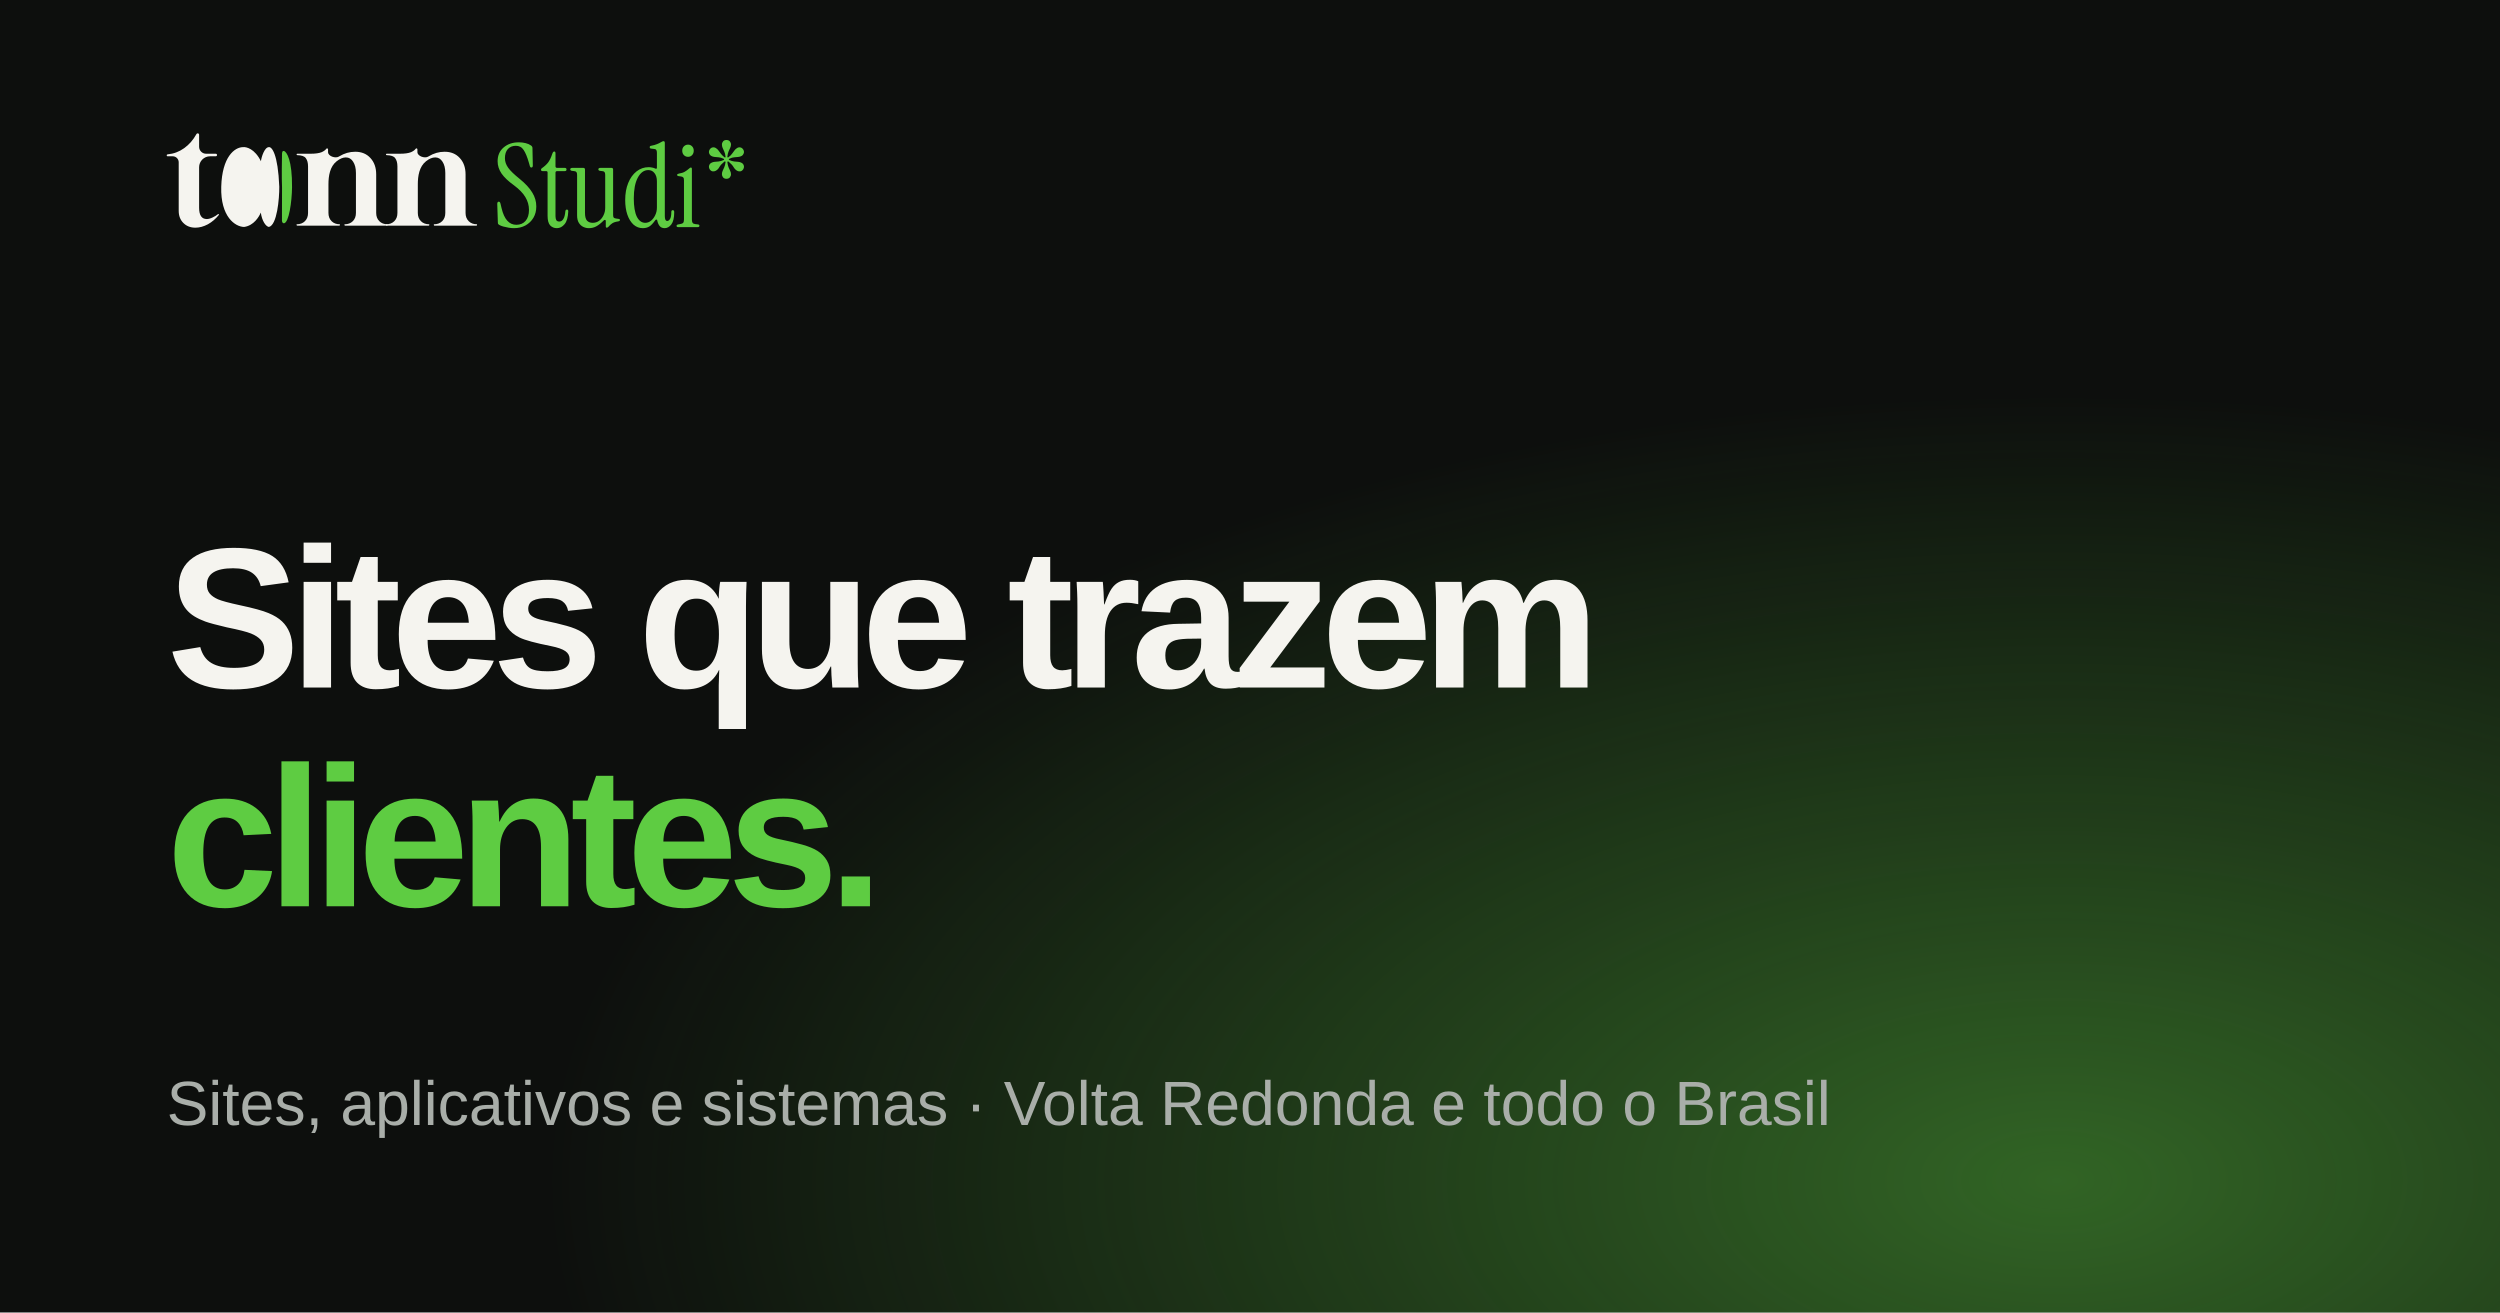
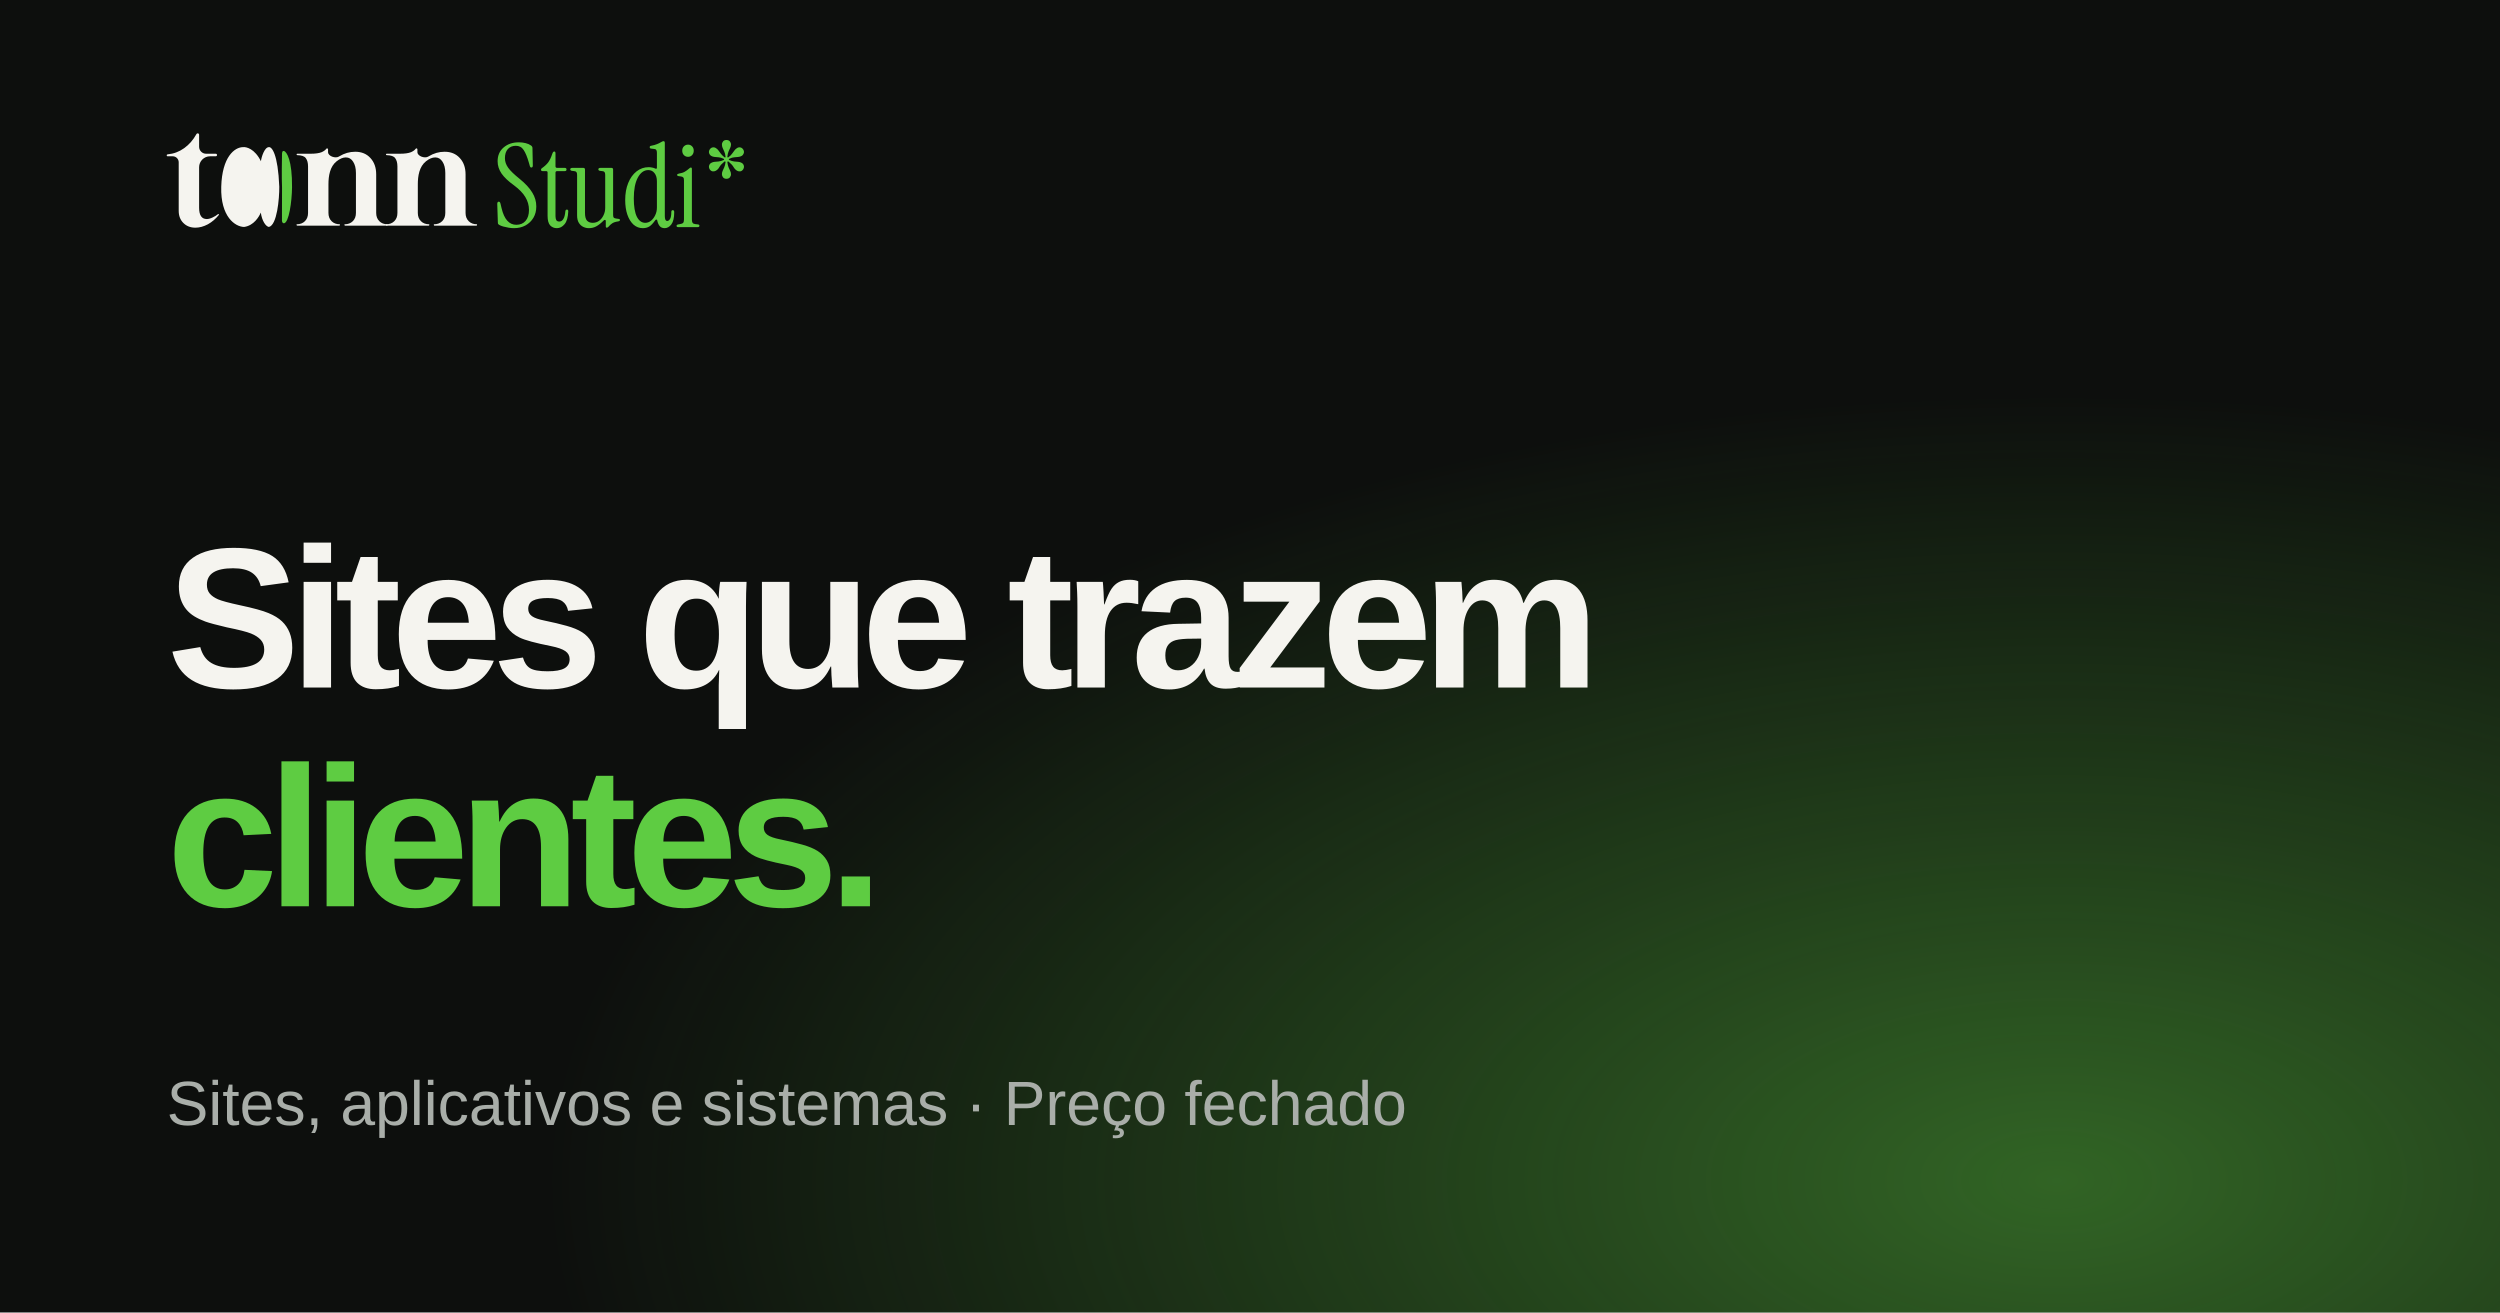
<svg xmlns="http://www.w3.org/2000/svg" width="1200" height="630" viewBox="0 0 1200 630">
  <defs>
    <radialGradient id="g" cx="0.82" cy="0.9" r="0.6">
      <stop offset="0" stop-color="#5ecc42" stop-opacity=".45" />
      <stop offset="1" stop-color="#5ecc42" stop-opacity="0" />
    </radialGradient>
  </defs>
  <rect width="1200" height="630" fill="#0d0f0d" />
  <rect width="1200" height="630" fill="url(#g)" />
  <g transform="translate(80 64) scale(0.34)">
    <path d="M184.4 130.4C183.848 130.4 183.4 129.952 183.4 129.4V128.6C183.4 128.49 183.489 128.4 183.6 128.4C188.4 128.4 192.267 126.933 195.2 124C198.133 121.067 199.6 117.2 199.6 112.4V46.8C199.6 41.733 198.533 37.8 196.4 35C194.502 32.343 190.502 30.946 184.401 30.811C183.849 30.799 183.4 30.352 183.4 29.8C183.4 29.248 183.848 28.8 184.4 28.8H203.2C210 28.8 215.2 28.067 218.8 26.6C221.82 25.271 224.019 23.669 225.398 21.793C225.661 21.433 226.071 21.2 226.516 21.2C227.227 21.2 227.804 21.773 227.809 22.483L227.838 26.585C227.879 32.288 238.313 35.824 243.148 32.801C243.364 32.666 243.581 32.532 243.8 32.4C250.867 28.133 258.333 26 266.2 26C275.133 26 282.267 28.933 287.6 34.8C293.067 40.667 295.8 48.4 295.8 58V112.4C295.8 117.2 297.267 121.067 300.2 124C303.133 126.933 307 128.4 311.8 128.4C311.91 128.4 312 128.49 312 128.6V129.4C312 129.952 311.552 130.4 311 130.4H252C251.448 130.4 251 129.952 251 129.4V128.6C251 128.49 251.089 128.4 251.2 128.4C256 128.4 259.867 126.933 262.8 124C265.733 121.067 267.2 117.2 267.2 112.4V56C267.2 49.333 265.867 44 263.2 40C260.667 36 257.267 34 253 34C248.867 34 244.533 35.8 240 39.4C230.522 46.867 228.4 59.932 228.4 71.998V112.4C228.4 117.2 229.867 121.067 232.8 124C235.733 126.933 239.6 128.4 244.4 128.4C244.51 128.4 244.6 128.49 244.6 128.6V129.4C244.6 129.952 244.152 130.4 243.6 130.4H184.4Z" fill="#f5f4ef" />
    <path d="M310.572 130.4C310.019 130.4 309.572 129.952 309.572 129.4V128.6C309.572 128.49 309.661 128.4 309.772 128.4C314.572 128.4 318.438 126.933 321.372 124C324.305 121.067 325.772 117.2 325.772 112.4V46.8C325.772 41.733 324.705 37.8 322.572 35C320.674 32.343 316.674 30.946 310.573 30.811C310.021 30.799 309.572 30.352 309.572 29.8C309.572 29.248 310.019 28.8 310.572 28.8H329.372C336.172 28.8 341.372 28.067 344.972 26.6C347.992 25.271 350.191 23.669 351.569 21.793C351.833 21.433 352.243 21.2 352.688 21.2C353.399 21.2 353.976 21.773 353.981 22.483L354.01 26.585C354.051 32.288 364.485 35.824 369.32 32.801C369.535 32.666 369.753 32.532 369.972 32.4C377.038 28.133 384.505 26 392.372 26C401.305 26 408.438 28.933 413.772 34.8C419.238 40.667 421.972 48.4 421.972 58V112.4C421.972 117.2 423.438 121.067 426.372 124C429.305 126.933 433.172 128.4 437.972 128.4C438.082 128.4 438.172 128.49 438.172 128.6V129.4C438.172 129.952 437.724 130.4 437.172 130.4H378.172C377.619 130.4 377.172 129.952 377.172 129.4V128.6C377.172 128.49 377.261 128.4 377.372 128.4C382.172 128.4 386.038 126.933 388.972 124C391.905 121.067 393.372 117.2 393.372 112.4V56C393.372 49.333 392.038 44 389.372 40C386.838 36 383.438 34 379.172 34C375.038 34 370.705 35.8 366.172 39.4C356.694 46.867 354.572 59.932 354.572 71.998V112.4C354.572 117.2 356.038 121.067 358.972 124C361.905 126.933 365.772 128.4 370.572 128.4C370.682 128.4 370.772 128.49 370.772 128.6V129.4C370.772 129.952 370.324 130.4 369.772 130.4H310.572Z" fill="#f5f4ef" />
    <path d="M40.6 133.2C33.667 133.2 28 131 23.6 126.6C19.2 122.2 17 116.467 17 109.4V40.9C17 36.206 13.194 32.4 8.5 32.4H1.347C0.603 32.4 0 31.797 0 31.053C0 30.347 0.546 29.762 1.249 29.695C9.944 28.862 17.727 25.963 24.6 21C31.637 16.01 37.446 9.363 42.028 1.058C42.385 0.41 43.062 3.05176e-05 43.802 3.05176e-05C44.906 3.05176e-05 45.8 0.895 45.8 1.998V18.946C45.8 24.388 50.212 28.8 55.654 28.8H69.341C70.713 28.8 71.581 30.274 70.914 31.474C70.597 32.046 69.995 32.4 69.341 32.4H61.287C52.734 32.4 45.8 39.334 45.8 47.887V105C45.8 115.667 49.4 121 56.6 121C59 121 61.733 120.267 64.8 118.8C67.498 117.564 70.053 115.995 72.467 114.095C73 113.676 73.8 114.048 73.8 114.726C73.8 114.903 73.74 115.076 73.63 115.216C69.266 120.715 64.123 125.11 58.2 128.4C52.2 131.6 46.333 133.2 40.6 133.2Z" fill="#f5f4ef" />
    <path d="M490.176 133.876C487.989 133.876 485.529 133.657 482.796 133.22C480.172 132.783 477.657 132.236 475.252 131.58C472.956 130.924 471.152 130.213 469.84 129.448C469.075 129.011 468.473 128.573 468.036 128.136C467.708 127.589 467.544 126.715 467.544 125.512L466.724 99.764C466.724 97.577 467.435 96.484 468.856 96.484C470.059 96.484 470.879 97.468 471.316 99.436L472.792 105.668C476.509 121.303 483.452 129.12 493.62 129.12C499.087 129.12 503.405 127.316 506.576 123.708C509.856 119.991 511.496 114.797 511.496 108.128C511.496 101.677 509.801 95.664 506.412 90.088C503.132 84.512 497.829 78.991 490.504 73.524C482.413 67.729 476.509 62.153 472.792 56.796C469.075 51.329 467.216 45.535 467.216 39.412C467.216 31.321 470.004 24.871 475.58 20.06C481.265 15.14 488.481 12.68 497.228 12.68C500.508 12.68 503.679 13.063 506.74 13.828C509.801 14.593 512.316 15.687 514.284 17.108C514.94 17.545 515.432 18.037 515.76 18.584C516.197 19.131 516.416 19.841 516.416 20.716L516.908 45.48C516.908 47.339 516.197 48.268 514.776 48.268C513.792 48.268 513.081 47.503 512.644 45.972L511.496 41.872C509.091 33.453 506.576 27.331 503.952 23.504C501.437 19.568 497.775 17.6 492.964 17.6C488.263 17.6 484.491 19.131 481.648 22.192C478.915 25.253 477.548 29.572 477.548 35.148C477.548 39.849 479.079 44.332 482.14 48.596C485.201 52.86 490.559 58.053 498.212 64.176C506.412 70.845 512.371 77.296 516.088 83.528C519.915 89.651 521.828 96.211 521.828 103.208C521.828 109.331 520.461 114.688 517.728 119.28C514.995 123.872 511.223 127.48 506.412 130.104C501.711 132.619 496.299 133.876 490.176 133.876ZM550.893 133.876C547.066 133.876 543.896 132.564 541.381 129.94C538.976 127.207 537.773 122.779 537.773 116.656V55.32C537.773 54.008 537.117 53.352 535.805 53.352H531.049C529.3 53.352 528.425 52.696 528.425 51.384C528.425 50.509 528.917 49.744 529.901 49.088C533.509 46.573 536.406 43.895 538.593 41.052C540.78 38.1 542.693 34.109 544.333 29.08C545.098 26.784 546.028 25.636 547.121 25.636C548.324 25.636 548.925 26.511 548.925 28.26V46.464C548.925 47.995 549.69 48.76 551.221 48.76H561.881C563.63 48.76 564.505 49.525 564.505 51.056C564.505 52.587 563.63 53.352 561.881 53.352H551.221C549.69 53.352 548.925 54.117 548.925 55.648V116.82C548.925 119.225 549.308 121.139 550.073 122.56C550.838 123.872 552.26 124.528 554.337 124.528C556.633 124.528 558.492 123.38 559.913 121.084C561.444 118.788 562.428 115.071 562.865 109.932C563.084 108.401 563.794 107.636 564.997 107.636C566.309 107.636 566.965 108.456 566.965 110.096C566.637 118.515 564.888 124.583 561.717 128.3C558.656 132.017 555.048 133.876 550.893 133.876ZM595.989 133.876C593.256 133.876 590.632 133.275 588.117 132.072C585.603 130.869 583.525 128.956 581.885 126.332C580.245 123.708 579.425 120.209 579.425 115.836V58.764C579.425 56.796 579.097 55.429 578.441 54.664C577.895 53.899 576.856 53.461 575.325 53.352L572.537 53.024C570.679 52.805 569.749 52.095 569.749 50.892C569.749 49.471 570.788 48.76 572.865 48.76H588.117C589.757 48.76 590.577 49.58 590.577 51.22V112.392C590.577 117.421 591.507 121.029 593.365 123.216C595.333 125.293 598.012 126.332 601.401 126.332C604.791 126.332 607.797 125.403 610.421 123.544C613.045 121.576 615.123 119.007 616.653 115.836C618.293 112.556 619.113 109.003 619.113 105.176V58.764C619.113 56.796 618.785 55.429 618.129 54.664C617.583 53.899 616.544 53.461 615.013 53.352L612.225 53.024C610.367 52.805 609.437 52.095 609.437 50.892C609.437 49.471 610.476 48.76 612.553 48.76H627.805C629.445 48.76 630.265 49.58 630.265 51.22V114.852C630.265 116.82 630.539 118.187 631.085 118.952C631.741 119.608 632.835 120.045 634.365 120.264L637.809 120.756C639.231 120.865 639.941 121.412 639.941 122.396C639.941 123.38 639.067 124.036 637.317 124.364C633.928 124.801 631.195 125.676 629.117 126.988C627.149 128.3 625.4 129.885 623.869 131.744C622.885 132.728 622.065 133.22 621.409 133.22C620.425 133.22 619.933 132.564 619.933 131.252V123.708C619.933 122.833 619.605 122.341 618.949 122.232C618.403 122.013 617.801 122.232 617.145 122.888C613.1 126.933 609.492 129.776 606.321 131.416C603.26 133.056 599.816 133.876 595.989 133.876ZM672.102 133.876C667.291 133.876 662.973 132.236 659.146 128.956C655.429 125.567 652.531 120.92 650.454 115.016C648.377 109.003 647.338 102.06 647.338 94.188C647.338 85.004 648.759 76.968 651.602 70.08C654.445 63.083 658.381 57.616 663.41 53.68C668.439 49.744 674.125 47.776 680.466 47.776C681.997 47.776 683.527 47.94 685.058 48.268C686.589 48.487 688.065 48.924 689.486 49.58C691.235 50.455 692.11 50.072 692.11 48.432V27.44C692.11 25.472 691.782 24.105 691.126 23.34C690.579 22.575 689.541 22.137 688.01 22.028L683.746 21.536C682.543 21.317 681.942 20.661 681.942 19.568C681.942 18.475 682.543 17.819 683.746 17.6C687.245 16.944 690.033 16.179 692.11 15.304C694.297 14.429 696.101 13.555 697.522 12.68C699.271 11.587 700.583 11.04 701.458 11.04C702.661 11.04 703.262 11.915 703.262 13.664V116.82C703.262 121.412 704.41 123.708 706.706 123.708C708.127 123.708 709.439 122.779 710.642 120.92C711.845 118.952 712.446 115.672 712.446 111.08C712.446 109.331 713.157 108.456 714.578 108.456C715.89 108.456 716.546 109.385 716.546 111.244C716.546 119.225 715.179 125.02 712.446 128.628C709.713 132.127 706.597 133.876 703.098 133.876C699.927 133.876 697.522 132.837 695.882 130.76C694.242 128.573 693.149 126.004 692.602 123.052C692.493 122.177 692.11 121.74 691.454 121.74C690.798 121.631 690.197 122.013 689.65 122.888C686.589 127.152 683.801 130.049 681.286 131.58C678.771 133.111 675.71 133.876 672.102 133.876ZM675.71 126.332C678.553 126.332 681.177 125.403 683.582 123.544C686.097 121.576 688.119 118.952 689.65 115.672C691.29 112.392 692.11 108.729 692.11 104.684V67.784C692.11 62.864 690.962 58.983 688.666 56.14C686.479 53.297 683.582 51.876 679.974 51.876C673.851 51.876 668.877 55.484 665.05 62.7C661.333 69.807 659.474 79.537 659.474 91.892C659.474 103.153 660.895 111.736 663.738 117.64C666.69 123.435 670.681 126.332 675.71 126.332ZM736.067 33.18C733.771 33.18 731.803 32.36 730.163 30.72C728.632 29.08 727.867 27.003 727.867 24.488C727.867 21.973 728.632 19.951 730.163 18.42C731.803 16.78 733.771 15.96 736.067 15.96C738.363 15.96 740.276 16.78 741.807 18.42C743.338 19.951 744.103 21.973 744.103 24.488C744.103 27.003 743.338 29.08 741.807 30.72C740.276 32.36 738.363 33.18 736.067 33.18ZM722.291 132.4C720.651 132.4 719.831 131.799 719.831 130.596C719.831 129.612 720.542 128.956 721.963 128.628L723.931 128.3C726.664 127.863 728.414 127.207 729.179 126.332C729.944 125.348 730.327 123.708 730.327 121.412V66.308C730.327 64.34 729.999 63.028 729.343 62.372C728.796 61.607 727.758 61.115 726.227 60.896L722.783 60.404C721.362 60.295 720.651 59.693 720.651 58.6C720.651 57.725 721.526 57.124 723.275 56.796C726.664 56.249 729.398 55.375 731.475 54.172C733.552 52.969 735.575 51.493 737.543 49.744C738.527 48.76 739.347 48.268 740.003 48.268C740.987 48.268 741.479 48.924 741.479 50.236V121.412C741.479 123.708 741.807 125.348 742.463 126.332C743.119 127.316 744.376 127.917 746.235 128.136L750.335 128.628C751.538 128.847 752.139 129.448 752.139 130.432C752.139 131.744 751.319 132.4 749.679 132.4H722.291ZM790.295 64.176C788.217 64.176 786.632 63.52 785.539 62.208C784.445 60.896 783.899 59.42 783.899 57.78C783.899 56.031 784.227 54.445 784.883 53.024C785.648 51.493 786.413 49.799 787.179 47.94C788.053 45.972 788.655 43.621 788.983 40.888C789.092 40.232 788.928 39.849 788.491 39.74C788.163 39.521 787.725 39.631 787.179 40.068C783.899 42.801 781.603 45.316 780.291 47.612C779.088 49.908 777.393 51.657 775.207 52.86C773.785 53.625 772.255 53.899 770.615 53.68C768.975 53.352 767.608 52.313 766.515 50.564C765.531 48.705 765.312 46.956 765.859 45.316C766.405 43.676 767.389 42.473 768.811 41.708C770.341 40.833 771.927 40.341 773.567 40.232C775.316 40.123 777.175 39.959 779.143 39.74C781.22 39.521 783.516 38.865 786.031 37.772C786.687 37.553 787.015 37.225 787.015 36.788C787.015 36.351 786.687 36.023 786.031 35.804C783.516 34.601 781.22 33.945 779.143 33.836C777.175 33.617 775.316 33.453 773.567 33.344C771.927 33.235 770.341 32.743 768.811 31.868C767.389 30.993 766.405 29.736 765.859 28.096C765.312 26.456 765.531 24.761 766.515 23.012C767.608 21.263 768.975 20.224 770.615 19.896C772.255 19.568 773.785 19.841 775.207 20.716C776.737 21.591 777.995 22.739 778.979 24.16C779.963 25.472 781.056 26.948 782.259 28.588C783.461 30.228 785.156 31.923 787.343 33.672C787.889 34.109 788.327 34.219 788.655 34C788.983 33.781 789.092 33.344 788.983 32.688C788.655 29.845 788.053 27.495 787.179 25.636C786.413 23.777 785.648 22.083 784.883 20.552C784.227 19.021 783.899 17.436 783.899 15.796C783.899 14.156 784.445 12.68 785.539 11.368C786.632 10.056 788.217 9.4 790.295 9.4C792.372 9.4 793.957 10.056 795.051 11.368C796.144 12.68 796.691 14.156 796.691 15.796C796.691 17.436 796.308 19.021 795.543 20.552C794.887 22.083 794.121 23.777 793.247 25.636C792.481 27.495 791.935 29.845 791.607 32.688C791.497 33.344 791.607 33.781 791.935 34C792.372 34.219 792.809 34.109 793.247 33.672C795.543 31.923 797.237 30.228 798.331 28.588C799.533 26.948 800.627 25.472 801.611 24.16C802.595 22.739 803.852 21.591 805.383 20.716C806.804 19.841 808.335 19.568 809.975 19.896C811.615 20.224 812.981 21.263 814.075 23.012C815.059 24.761 815.277 26.456 814.731 28.096C814.184 29.736 813.2 30.993 811.779 31.868C810.248 32.743 808.608 33.235 806.859 33.344C805.219 33.453 803.36 33.617 801.283 33.836C799.315 33.945 797.073 34.601 794.559 35.804C793.903 36.023 793.575 36.351 793.575 36.788C793.575 37.225 793.903 37.553 794.559 37.772C797.073 38.865 799.315 39.521 801.283 39.74C803.36 39.959 805.219 40.123 806.859 40.232C808.608 40.341 810.248 40.833 811.779 41.708C813.2 42.473 814.184 43.676 814.731 45.316C815.277 46.956 815.059 48.705 814.075 50.564C812.981 52.313 811.615 53.352 809.975 53.68C808.335 53.899 806.804 53.625 805.383 52.86C803.305 51.657 801.611 49.908 800.299 47.612C798.987 45.316 796.691 42.801 793.411 40.068C792.973 39.631 792.536 39.521 792.099 39.74C791.661 39.849 791.497 40.232 791.607 40.888C791.935 43.621 792.481 45.972 793.247 47.94C794.121 49.799 794.887 51.493 795.543 53.024C796.308 54.445 796.691 56.031 796.691 57.78C796.691 59.42 796.144 60.896 795.051 62.208C793.957 63.52 792.372 64.176 790.295 64.176Z" fill="#5ecc42" />
    <path d="M77.05 75.41C75.846 117.87 96.783 131.96 109.325 132.17C123.038 130.275 130.452 117.778 132.905 111.846C134.41 123.219 139.761 131.433 144.277 132.17C155.815 129.748 159.104 92.505 158.993 75.41C157.12 28.991 148.402 18.79 144.277 19.492C138.089 19.492 133.741 33.673 133.072 39.395C124.376 21.788 112.391 18.79 107.486 19.492C95.947 19.808 78.254 32.95 77.05 75.41Z" fill="#f5f4ef" />
    <path d="M176.989 76.101C177.327 38.244 169.612 26.04 165.501 24.881C164.319 24.979 163.183 24.67 162.852 28.358C162.656 37.844 162.267 62.563 162.867 76.101L162.761 123.423C162.761 126.374 164.869 127.006 165.501 127.006C172.563 126.585 176.808 96.442 176.989 76.101Z" fill="#5ecc42" />
  </g>
  <text x="80" y="330" font-family="Arial, sans-serif" font-weight="700" font-size="96" fill="#f5f4ef" letter-spacing="-5">Sites que trazem</text>
  <text x="80" y="435" font-family="Arial, sans-serif" font-weight="700" font-size="96" fill="#5ecc42" letter-spacing="-5">clientes.</text>
-   <text x="80" y="540" font-family="Arial, sans-serif" font-size="30" fill="#a9aea9">Sites, aplicativos e sistemas · Volta Redonda e todo o Brasil</text>
+   <text x="80" y="540" font-family="Arial, sans-serif" font-size="30" fill="#a9aea9">Sites, aplicativos e sistemas · Preço fechado</text>
</svg>
